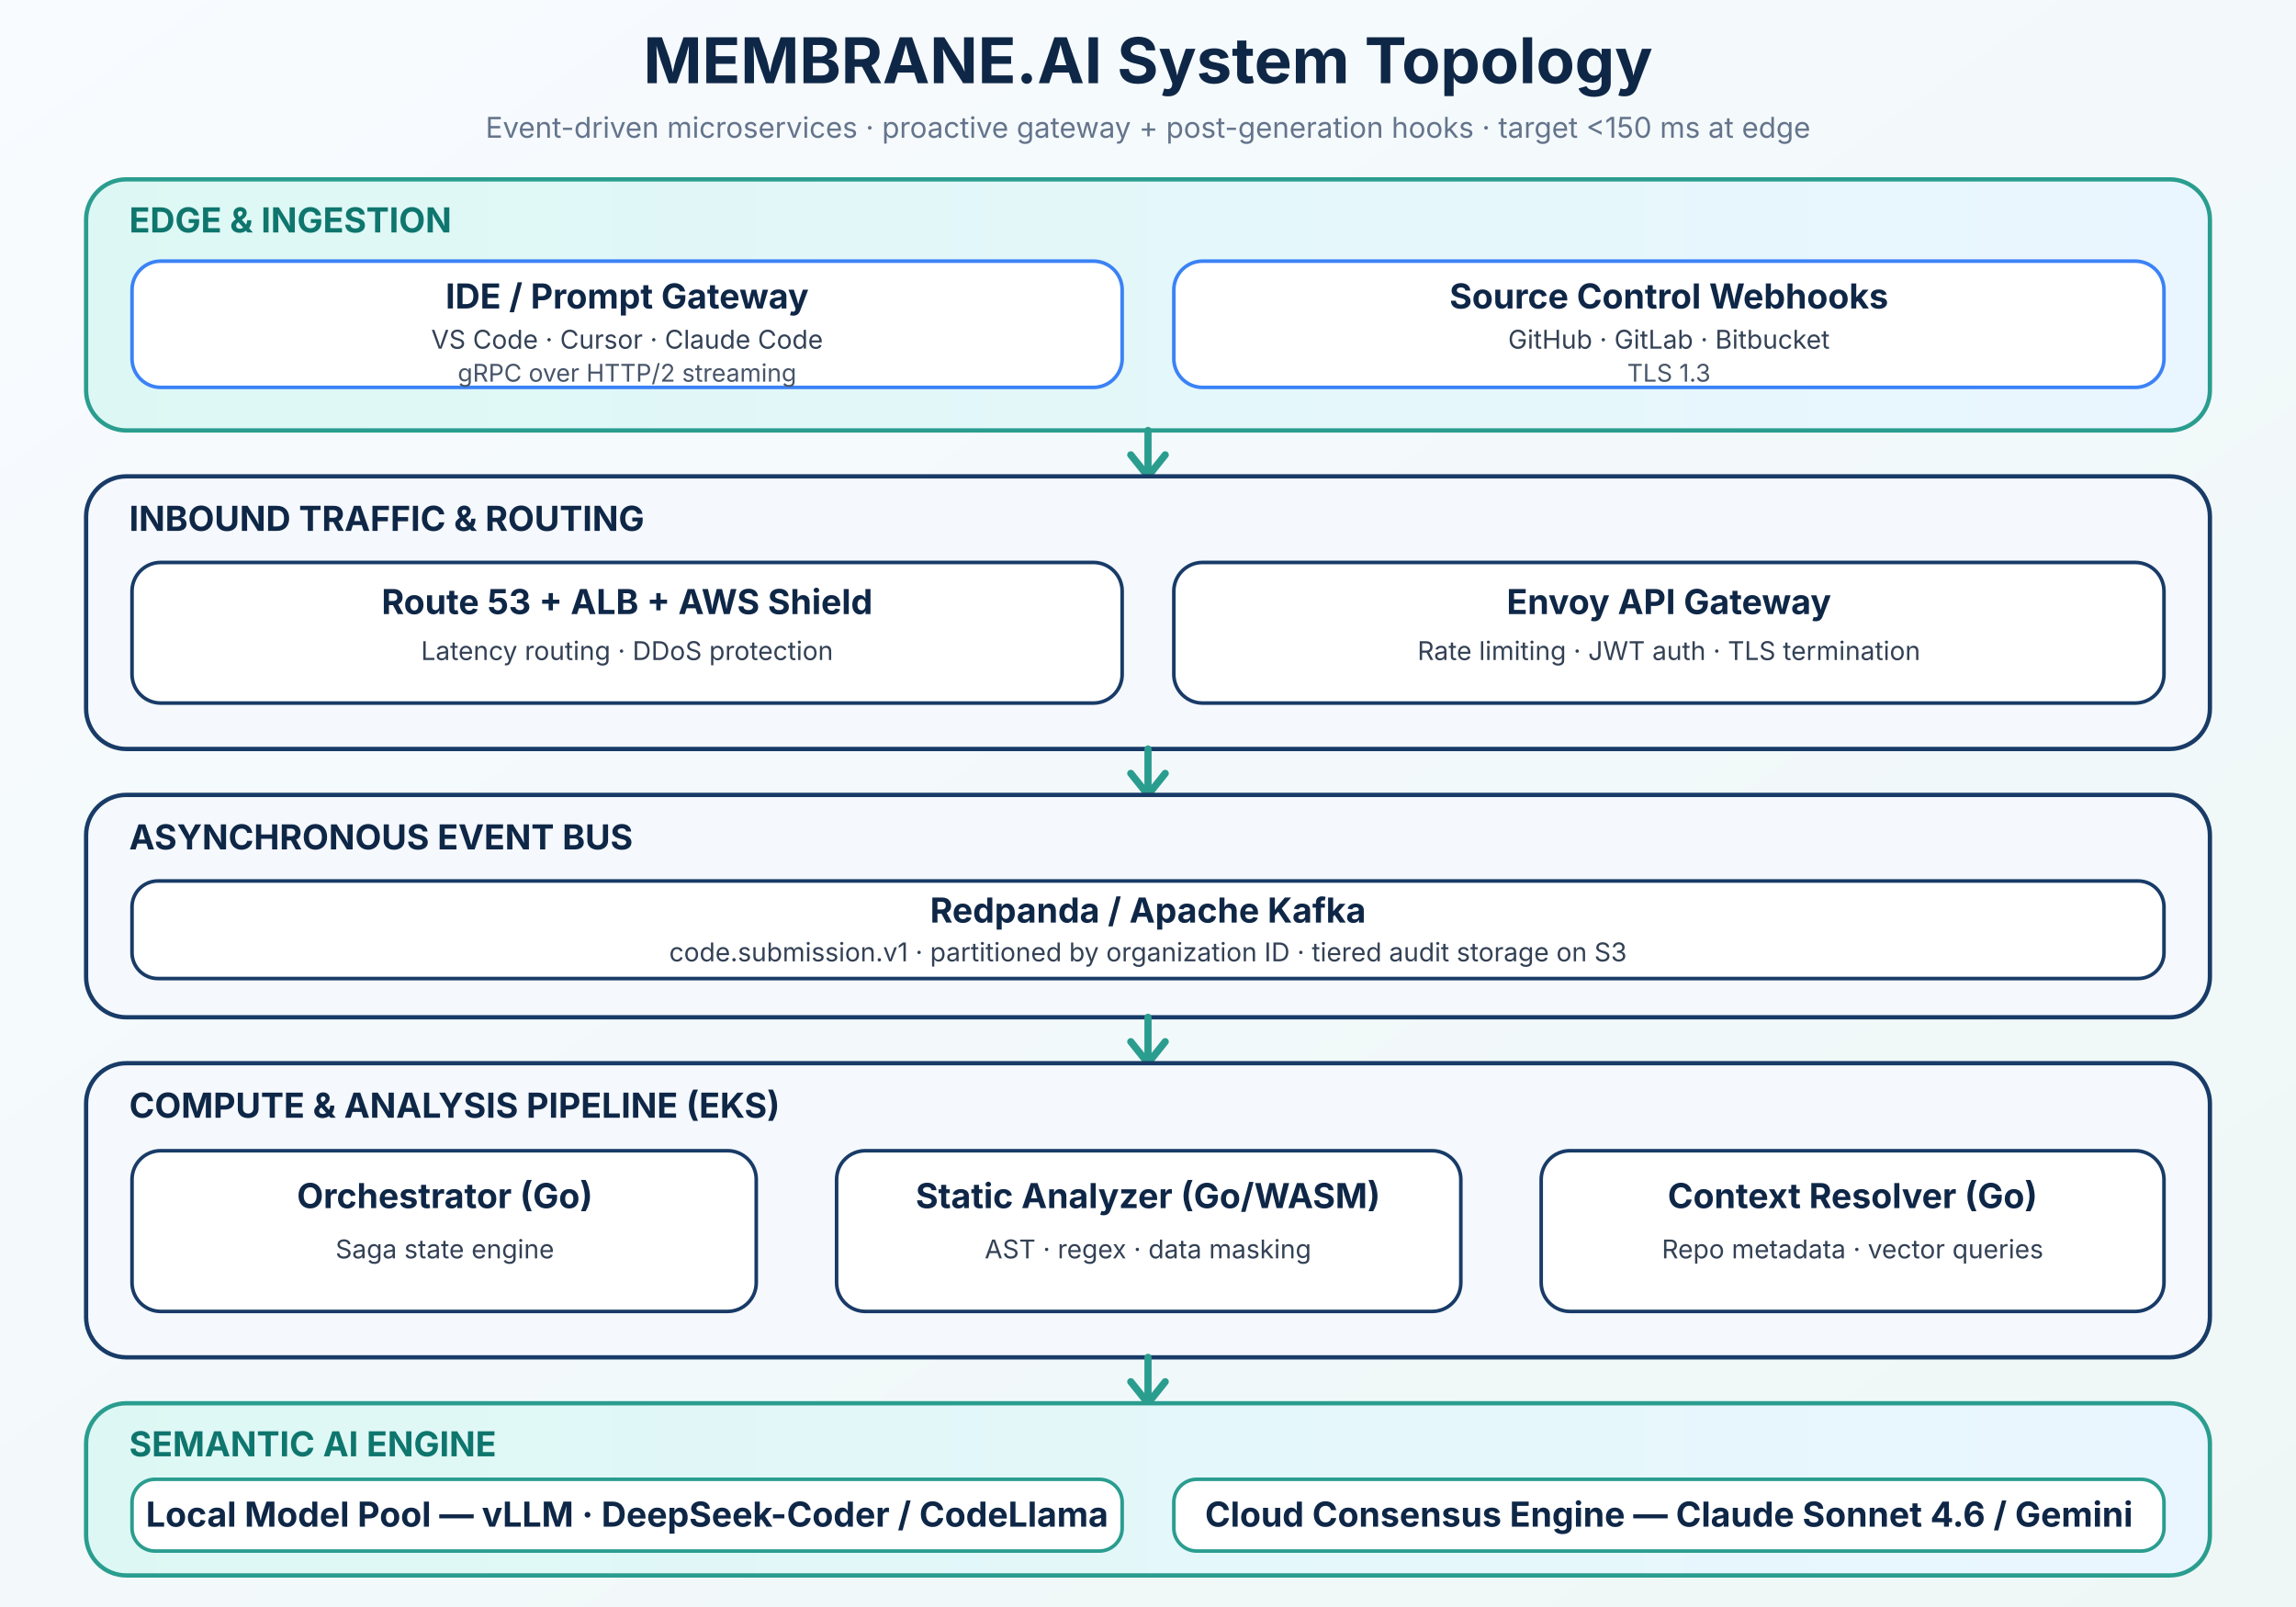
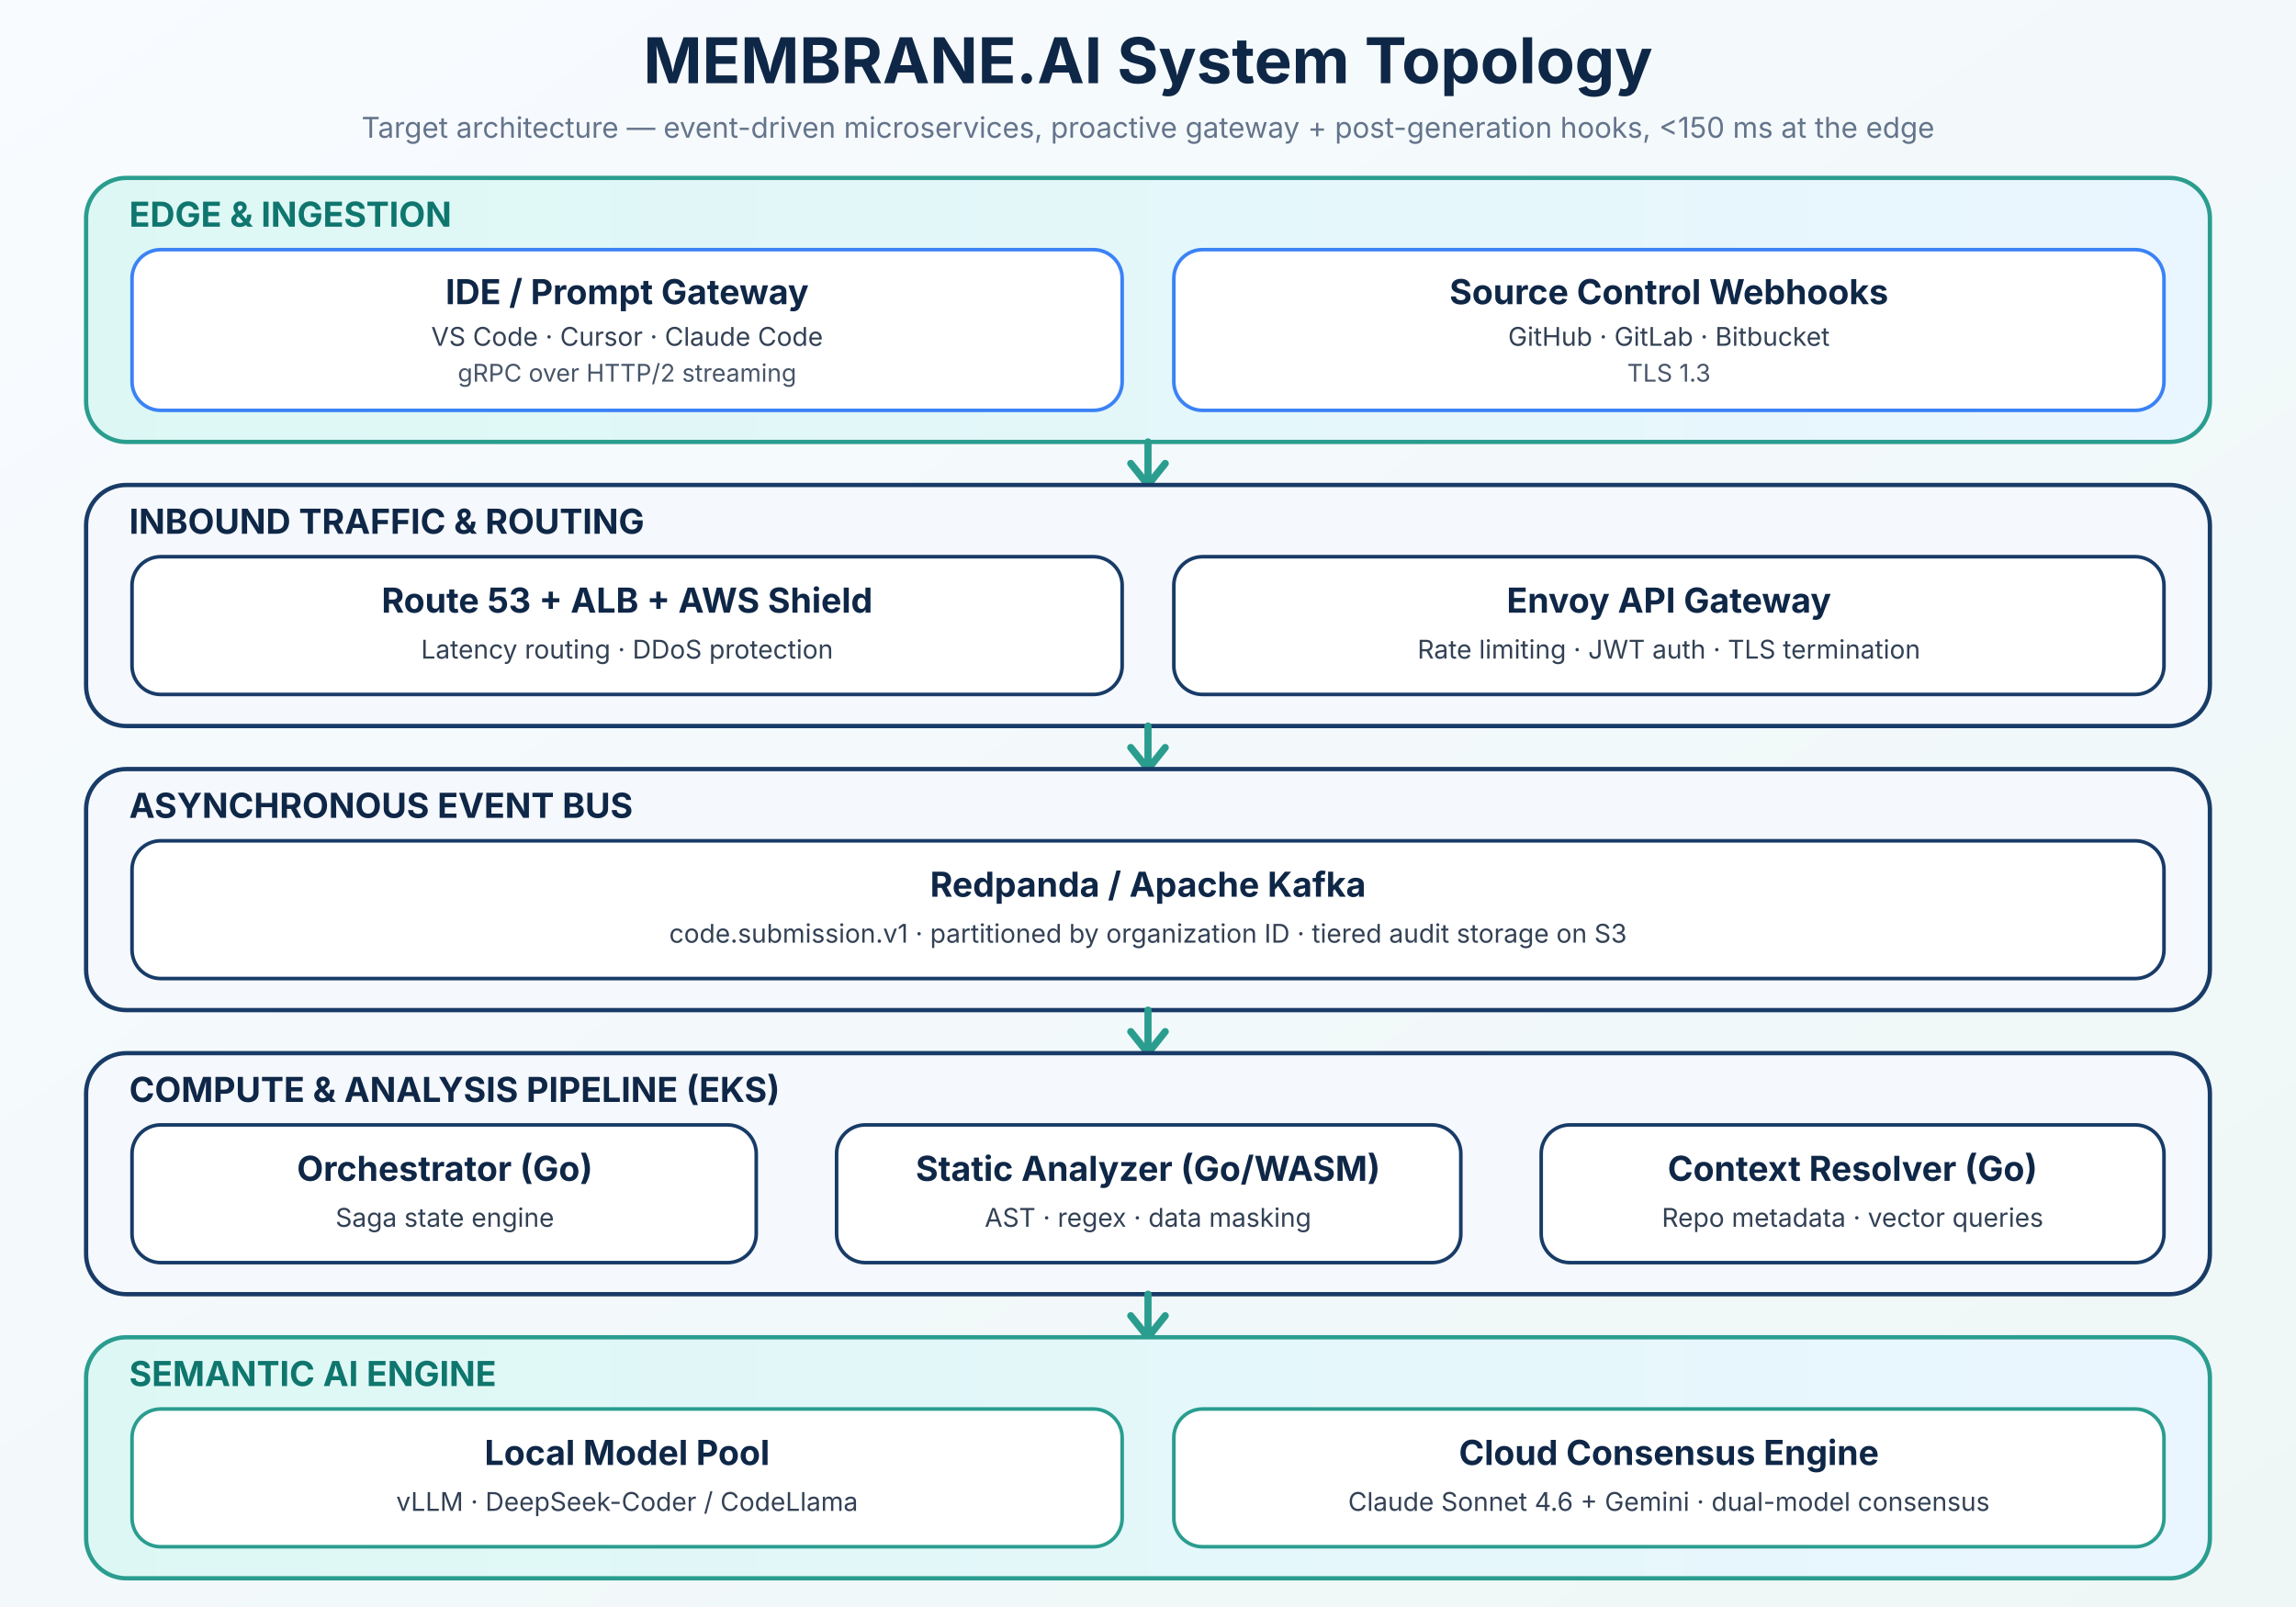
<svg xmlns="http://www.w3.org/2000/svg" width="1600" height="1120" viewBox="0 0 1600 1120">
  <defs>
    <linearGradient id="bg" x1="0" y1="0" x2="1" y2="1">
      <stop offset="0" stop-color="#F8FBFF" />
      <stop offset="1" stop-color="#EEF7F6" />
    </linearGradient>
    <linearGradient id="mint" x1="0" y1="0" x2="1" y2="0">
      <stop offset="0" stop-color="#DDF8F4" />
      <stop offset="1" stop-color="#EAF6FF" />
    </linearGradient>
    <linearGradient id="blue" x1="0" y1="0" x2="1" y2="0">
      <stop offset="0" stop-color="#EAF2FF" />
      <stop offset="1" stop-color="#F8FBFF" />
    </linearGradient>
    <style>
    .title{font:700 44px Inter,Segoe UI,Arial,sans-serif;fill:#0F2747}
    .subtitle{font:400 20px Inter,Segoe UI,Arial,sans-serif;fill:#64748B}
    .section{font:700 24px Inter,Segoe UI,Arial,sans-serif;fill:#0F2747}
    .sectionMint{font:700 24px Inter,Segoe UI,Arial,sans-serif;fill:#0F766E}
    .cardTitle{font:700 24px Inter,Segoe UI,Arial,sans-serif;fill:#0F2747}
    .cardText{font:400 18px Inter,Segoe UI,Arial,sans-serif;fill:#334155}
    .small{font:400 17px Inter,Segoe UI,Arial,sans-serif;fill:#475569}
  </style>
  </defs>
  <rect width="1600" height="1120" fill="url(#bg)" />
  <text x="800" y="58" text-anchor="middle" class="title">MEMBRANE.AI System Topology</text>
-   <text x="800" y="96" text-anchor="middle" class="subtitle">Event-driven microservices · proactive gateway + post-generation hooks · target &lt;150 ms at edge</text>
-   <rect x="60" y="125" width="1480" height="175" rx="28" fill="url(#mint)" stroke="#2A9D8F" stroke-width="3" />
-   <text x="90" y="162" class="sectionMint">EDGE &amp; INGESTION</text>
-   <rect x="92" y="182" width="690" height="88" rx="20" fill="#FFFFFF" stroke="#3B82F6" stroke-width="2.5" />
-   <text x="437" y="215" text-anchor="middle" class="cardTitle">IDE / Prompt Gateway</text>
-   <text x="437" y="243" text-anchor="middle" class="cardText">VS Code · Cursor · Claude Code</text>
+   <text x="800" y="96" text-anchor="middle" class="subtitle">Target architecture — event-driven microservices, proactive gateway + post-generation hooks, &lt;150 ms at the edge</text>
+   <rect x="60" y="124" width="1480" height="184" rx="28" fill="url(#mint)" stroke="#2A9D8F" stroke-width="3" />
+   <text x="90" y="158" class="sectionMint">EDGE &amp; INGESTION</text>
+   <rect x="92" y="174" width="690" height="112" rx="20" fill="#FFFFFF" stroke="#3B82F6" stroke-width="2.5" />
+   <text x="437" y="212" text-anchor="middle" class="cardTitle">IDE / Prompt Gateway</text>
+   <text x="437" y="241" text-anchor="middle" class="cardText">VS Code · Cursor · Claude Code</text>
  <text x="437" y="266" text-anchor="middle" class="small">gRPC over HTTP/2 streaming</text>
-   <rect x="818" y="182" width="690" height="88" rx="20" fill="#FFFFFF" stroke="#3B82F6" stroke-width="2.5" />
-   <text x="1163" y="215" text-anchor="middle" class="cardTitle">Source Control Webhooks</text>
-   <text x="1163" y="243" text-anchor="middle" class="cardText">GitHub · GitLab · Bitbucket</text>
+   <rect x="818" y="174" width="690" height="112" rx="20" fill="#FFFFFF" stroke="#3B82F6" stroke-width="2.5" />
+   <text x="1163" y="212" text-anchor="middle" class="cardTitle">Source Control Webhooks</text>
+   <text x="1163" y="241" text-anchor="middle" class="cardText">GitHub · GitLab · Bitbucket</text>
  <text x="1163" y="266" text-anchor="middle" class="small">TLS 1.3</text>
-   <path d="M800 300v26" stroke="#2A9D8F" stroke-width="5" stroke-linecap="round" />
-   <path d="M788 317l12 15 12-15" fill="none" stroke="#2A9D8F" stroke-width="5" stroke-linecap="round" stroke-linejoin="round" />
-   <rect x="60" y="332" width="1480" height="190" rx="28" fill="#F5F8FC" stroke="#183B67" stroke-width="3" />
-   <text x="90" y="370" class="section">INBOUND TRAFFIC &amp; ROUTING</text>
-   <rect x="92" y="392" width="690" height="98" rx="20" fill="#FFFFFF" stroke="#183B67" stroke-width="2.5" />
-   <text x="437" y="428" text-anchor="middle" class="cardTitle">Route 53 + ALB + AWS Shield</text>
-   <text x="437" y="460" text-anchor="middle" class="cardText">Latency routing · DDoS protection</text>
-   <rect x="818" y="392" width="690" height="98" rx="20" fill="#FFFFFF" stroke="#183B67" stroke-width="2.5" />
-   <text x="1163" y="428" text-anchor="middle" class="cardTitle">Envoy API Gateway</text>
-   <text x="1163" y="460" text-anchor="middle" class="cardText">Rate limiting · JWT auth · TLS termination</text>
-   <path d="M800 522v26" stroke="#2A9D8F" stroke-width="5" stroke-linecap="round" />
-   <path d="M788 539l12 15 12-15" fill="none" stroke="#2A9D8F" stroke-width="5" stroke-linecap="round" stroke-linejoin="round" />
-   <rect x="60" y="554" width="1480" height="155" rx="28" fill="#F5F8FC" stroke="#183B67" stroke-width="3" />
-   <text x="90" y="592" class="section">ASYNCHRONOUS EVENT BUS</text>
-   <rect x="92" y="614" width="1416" height="68" rx="18" fill="#FFFFFF" stroke="#183B67" stroke-width="2.5" />
-   <text x="800" y="643" text-anchor="middle" class="cardTitle">Redpanda / Apache Kafka</text>
-   <text x="800" y="670" text-anchor="middle" class="cardText">code.submission.v1 · partitioned by organization ID · tiered audit storage on S3</text>
-   <path d="M800 709v26" stroke="#2A9D8F" stroke-width="5" stroke-linecap="round" />
-   <path d="M788 726l12 15 12-15" fill="none" stroke="#2A9D8F" stroke-width="5" stroke-linecap="round" stroke-linejoin="round" />
-   <rect x="60" y="741" width="1480" height="205" rx="28" fill="#F5F8FC" stroke="#183B67" stroke-width="3" />
-   <text x="90" y="779" class="section">COMPUTE &amp; ANALYSIS PIPELINE (EKS)</text>
-   <rect x="92" y="802" width="435" height="112" rx="20" fill="#FFFFFF" stroke="#183B67" stroke-width="2.5" />
-   <text x="310" y="842" text-anchor="middle" class="cardTitle">Orchestrator (Go)</text>
-   <text x="310" y="877" text-anchor="middle" class="cardText">Saga state engine</text>
-   <rect x="583" y="802" width="435" height="112" rx="20" fill="#FFFFFF" stroke="#183B67" stroke-width="2.5" />
-   <text x="800" y="842" text-anchor="middle" class="cardTitle">Static Analyzer (Go/WASM)</text>
-   <text x="800" y="877" text-anchor="middle" class="cardText">AST · regex · data masking</text>
-   <rect x="1074" y="802" width="434" height="112" rx="20" fill="#FFFFFF" stroke="#183B67" stroke-width="2.5" />
-   <text x="1291" y="842" text-anchor="middle" class="cardTitle">Context Resolver (Go)</text>
-   <text x="1291" y="877" text-anchor="middle" class="cardText">Repo metadata · vector queries</text>
-   <path d="M800 946v26" stroke="#2A9D8F" stroke-width="5" stroke-linecap="round" />
-   <path d="M788 963l12 15 12-15" fill="none" stroke="#2A9D8F" stroke-width="5" stroke-linecap="round" stroke-linejoin="round" />
-   <rect x="60" y="978" width="1480" height="120" rx="28" fill="url(#mint)" stroke="#2A9D8F" stroke-width="3" />
-   <text x="90" y="1015" class="sectionMint">SEMANTIC AI ENGINE</text>
-   <rect x="92" y="1031" width="690" height="50" rx="16" fill="#FFFFFF" stroke="#2A9D8F" stroke-width="2.5" />
-   <text x="437" y="1064" text-anchor="middle" class="cardTitle">Local Model Pool — vLLM · DeepSeek-Coder / CodeLlama</text>
-   <rect x="818" y="1031" width="690" height="50" rx="16" fill="#FFFFFF" stroke="#2A9D8F" stroke-width="2.5" />
-   <text x="1163" y="1064" text-anchor="middle" class="cardTitle">Cloud Consensus Engine — Claude Sonnet 4.6 / Gemini</text>
+   <path d="M800 308v24" stroke="#2A9D8F" stroke-width="5" stroke-linecap="round" />
+   <path d="M788 323l12 15 12-15" fill="none" stroke="#2A9D8F" stroke-width="5" stroke-linecap="round" stroke-linejoin="round" />
+   <rect x="60" y="338" width="1480" height="168" rx="28" fill="#F5F8FC" stroke="#183B67" stroke-width="3" />
+   <text x="90" y="372" class="section">INBOUND TRAFFIC &amp; ROUTING</text>
+   <rect x="92" y="388" width="690" height="96" rx="20" fill="#FFFFFF" stroke="#183B67" stroke-width="2.5" />
+   <text x="437" y="427" text-anchor="middle" class="cardTitle">Route 53 + ALB + AWS Shield</text>
+   <text x="437" y="459" text-anchor="middle" class="cardText">Latency routing · DDoS protection</text>
+   <rect x="818" y="388" width="690" height="96" rx="20" fill="#FFFFFF" stroke="#183B67" stroke-width="2.5" />
+   <text x="1163" y="427" text-anchor="middle" class="cardTitle">Envoy API Gateway</text>
+   <text x="1163" y="459" text-anchor="middle" class="cardText">Rate limiting · JWT auth · TLS termination</text>
+   <path d="M800 506v24" stroke="#2A9D8F" stroke-width="5" stroke-linecap="round" />
+   <path d="M788 521l12 15 12-15" fill="none" stroke="#2A9D8F" stroke-width="5" stroke-linecap="round" stroke-linejoin="round" />
+   <rect x="60" y="536" width="1480" height="168" rx="28" fill="#F5F8FC" stroke="#183B67" stroke-width="3" />
+   <text x="90" y="570" class="section">ASYNCHRONOUS EVENT BUS</text>
+   <rect x="92" y="586" width="1416" height="96" rx="20" fill="#FFFFFF" stroke="#183B67" stroke-width="2.5" />
+   <text x="800" y="625" text-anchor="middle" class="cardTitle">Redpanda / Apache Kafka</text>
+   <text x="800" y="657" text-anchor="middle" class="cardText">code.submission.v1 · partitioned by organization ID · tiered audit storage on S3</text>
+   <path d="M800 704v24" stroke="#2A9D8F" stroke-width="5" stroke-linecap="round" />
+   <path d="M788 719l12 15 12-15" fill="none" stroke="#2A9D8F" stroke-width="5" stroke-linecap="round" stroke-linejoin="round" />
+   <rect x="60" y="734" width="1480" height="168" rx="28" fill="#F5F8FC" stroke="#183B67" stroke-width="3" />
+   <text x="90" y="768" class="section">COMPUTE &amp; ANALYSIS PIPELINE (EKS)</text>
+   <rect x="92" y="784" width="435" height="96" rx="20" fill="#FFFFFF" stroke="#183B67" stroke-width="2.5" />
+   <text x="310" y="823" text-anchor="middle" class="cardTitle">Orchestrator (Go)</text>
+   <text x="310" y="855" text-anchor="middle" class="cardText">Saga state engine</text>
+   <rect x="583" y="784" width="435" height="96" rx="20" fill="#FFFFFF" stroke="#183B67" stroke-width="2.5" />
+   <text x="800" y="823" text-anchor="middle" class="cardTitle">Static Analyzer (Go/WASM)</text>
+   <text x="800" y="855" text-anchor="middle" class="cardText">AST · regex · data masking</text>
+   <rect x="1074" y="784" width="434" height="96" rx="20" fill="#FFFFFF" stroke="#183B67" stroke-width="2.5" />
+   <text x="1291" y="823" text-anchor="middle" class="cardTitle">Context Resolver (Go)</text>
+   <text x="1291" y="855" text-anchor="middle" class="cardText">Repo metadata · vector queries</text>
+   <path d="M800 902v24" stroke="#2A9D8F" stroke-width="5" stroke-linecap="round" />
+   <path d="M788 917l12 15 12-15" fill="none" stroke="#2A9D8F" stroke-width="5" stroke-linecap="round" stroke-linejoin="round" />
+   <rect x="60" y="932" width="1480" height="168" rx="28" fill="url(#mint)" stroke="#2A9D8F" stroke-width="3" />
+   <text x="90" y="966" class="sectionMint">SEMANTIC AI ENGINE</text>
+   <rect x="92" y="982" width="690" height="96" rx="20" fill="#FFFFFF" stroke="#2A9D8F" stroke-width="2.5" />
+   <text x="437" y="1021" text-anchor="middle" class="cardTitle">Local Model Pool</text>
+   <text x="437" y="1053" text-anchor="middle" class="cardText">vLLM · DeepSeek-Coder / CodeLlama</text>
+   <rect x="818" y="982" width="690" height="96" rx="20" fill="#FFFFFF" stroke="#2A9D8F" stroke-width="2.5" />
+   <text x="1163" y="1021" text-anchor="middle" class="cardTitle">Cloud Consensus Engine</text>
+   <text x="1163" y="1053" text-anchor="middle" class="cardText">Claude Sonnet 4.6 + Gemini · dual-model consensus</text>
</svg>
